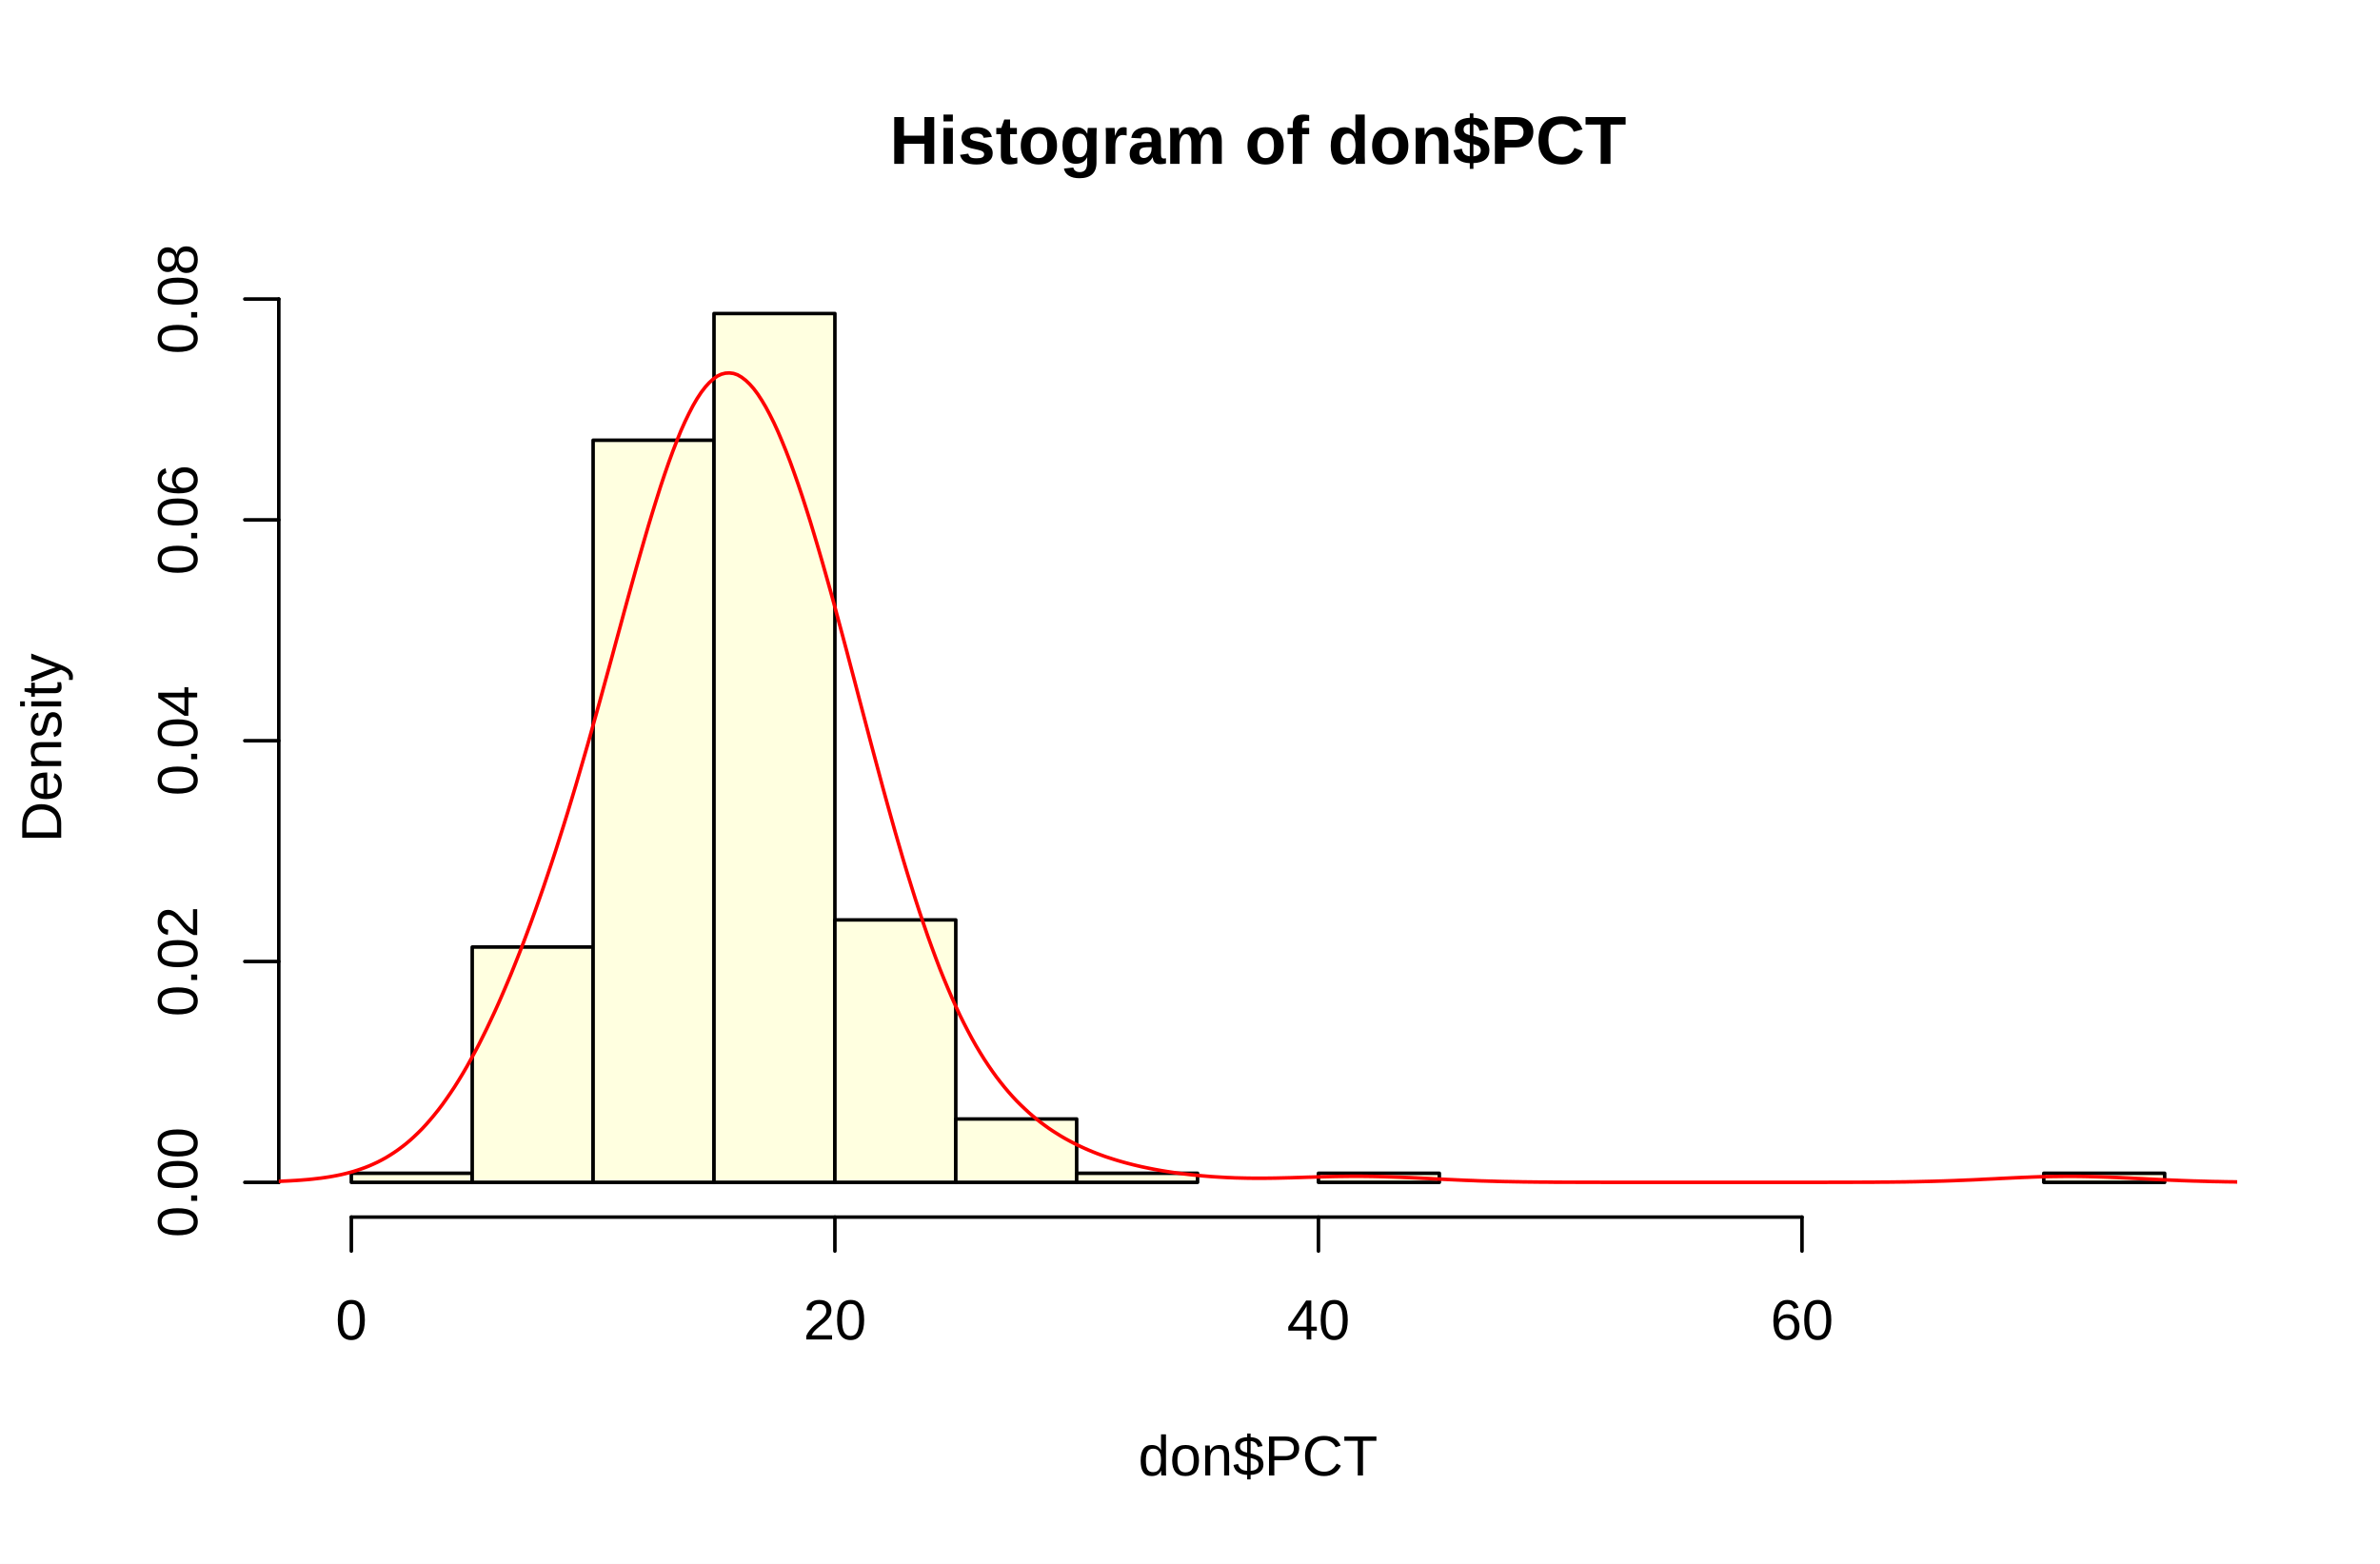
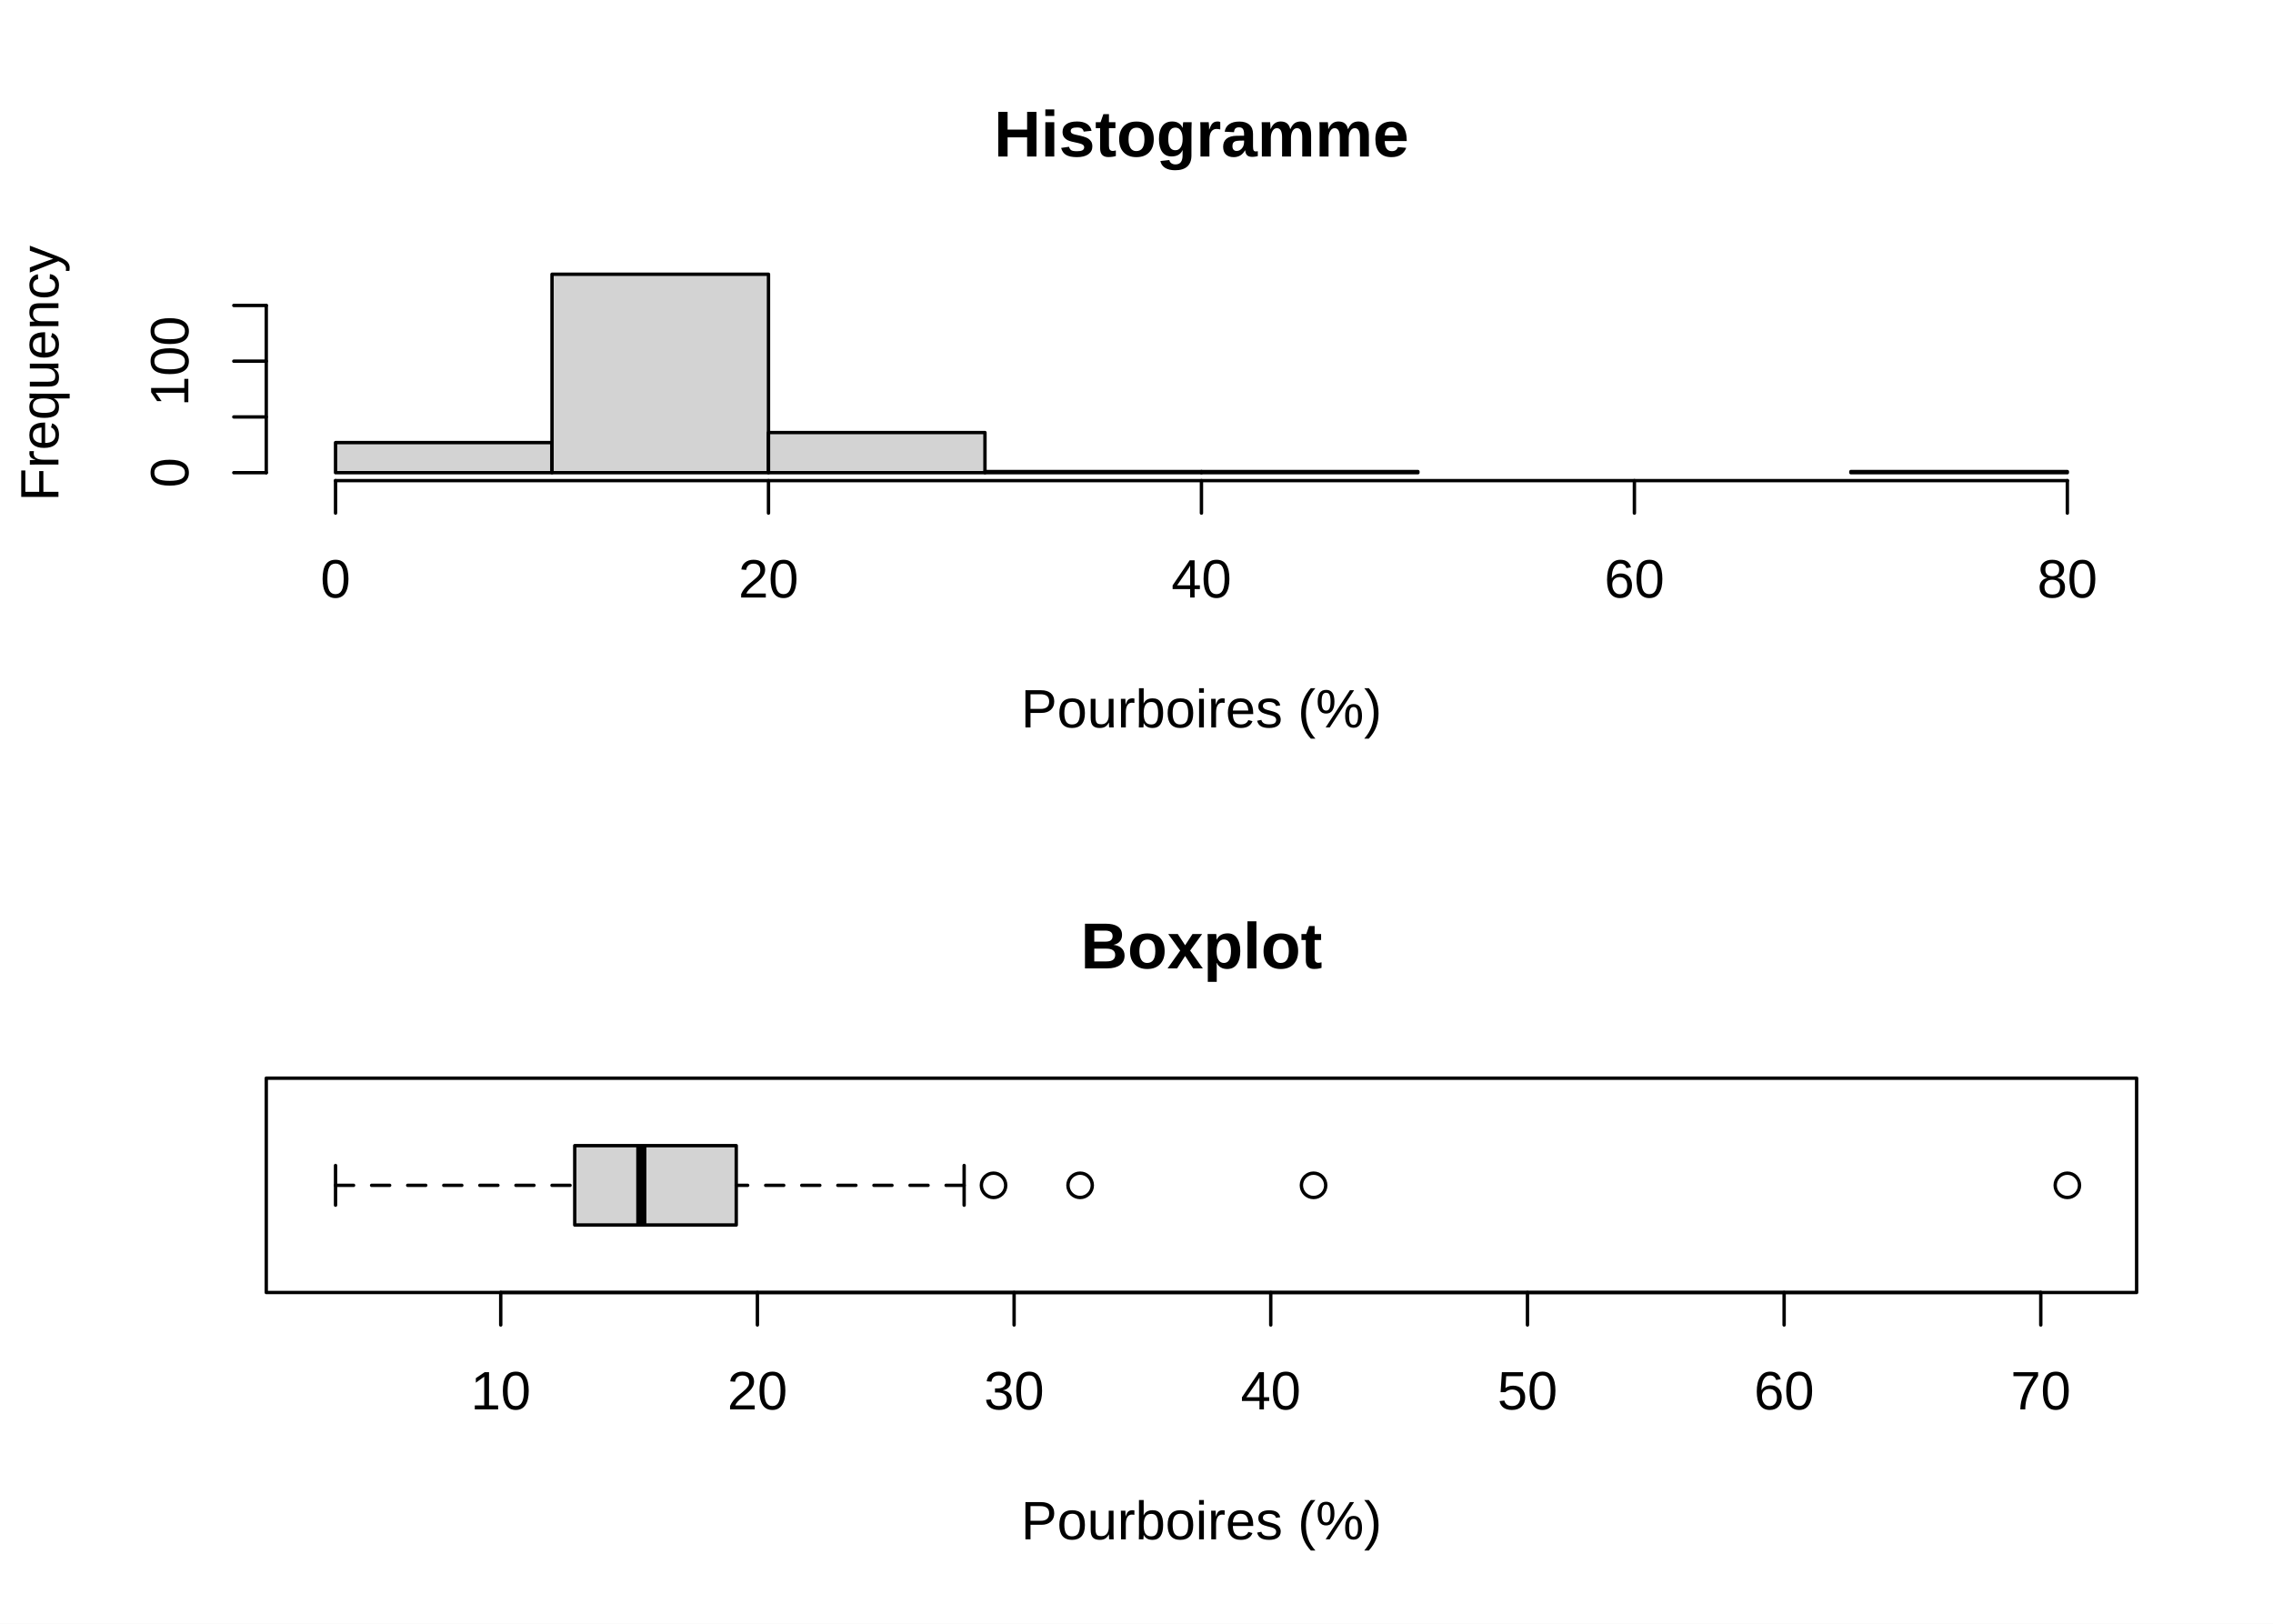
- <svg xmlns="http://www.w3.org/2000/svg" class="svglite" width="504.00pt" height="331.20pt" viewBox="0 0 504.00 331.20">
+ <svg xmlns="http://www.w3.org/2000/svg" class="svglite" width="504.00pt" height="360.00pt" viewBox="0 0 504.00 360.00">
  <defs>
    <style type="text/css">
    .svglite line, .svglite polyline, .svglite polygon, .svglite path, .svglite rect, .svglite circle {
      fill: none;
      stroke: #000000;
      stroke-linecap: round;
      stroke-linejoin: round;
      stroke-miterlimit: 10.00;
    }
  </style>
  </defs>
  <rect width="100%" height="100%" style="stroke: none; fill: #FFFFFF;" />
  <defs>
-     <clipPath id="cpMC4wMHw1MDQuMDB8MC4wMHwzMzEuMjA=">
-       <rect x="0.00" y="0.00" width="504.00" height="331.20" />
+     <clipPath id="cpMC4wMHw1MDQuMDB8MC4wMHwzNjAuMDA=">
+       <rect x="0.00" y="0.00" width="504.00" height="360.00" />
    </clipPath>
  </defs>
-   <g clip-path="url(#cpMC4wMHw1MDQuMDB8MC4wMHwzMzEuMjA=)">
-     <text x="266.40" y="34.70" text-anchor="middle" style="font-size: 14.40px; font-weight: bold; font-family: Arial;" textLength="155.91px" lengthAdjust="spacingAndGlyphs">Histogram of don$PCT</text>
-     <text x="266.40" y="312.48" text-anchor="middle" style="font-size: 12.00px; font-family: Arial;" textLength="50.70px" lengthAdjust="spacingAndGlyphs">don$PCT</text>
-     <text transform="translate(12.96,158.40) rotate(-90)" text-anchor="middle" style="font-size: 12.00px; font-family: Arial;" textLength="40.01px" lengthAdjust="spacingAndGlyphs">Density</text>
-     <line x1="74.40" y1="257.76" x2="381.60" y2="257.76" style="stroke-width: 0.75;" />
-     <line x1="74.40" y1="257.76" x2="74.40" y2="264.96" style="stroke-width: 0.75;" />
-     <line x1="176.80" y1="257.76" x2="176.80" y2="264.96" style="stroke-width: 0.75;" />
-     <line x1="279.20" y1="257.76" x2="279.20" y2="264.96" style="stroke-width: 0.75;" />
-     <line x1="381.60" y1="257.76" x2="381.60" y2="264.96" style="stroke-width: 0.75;" />
-     <text x="74.40" y="283.68" text-anchor="middle" style="font-size: 12.00px; font-family: Arial;" textLength="6.67px" lengthAdjust="spacingAndGlyphs">0</text>
-     <text x="176.80" y="283.68" text-anchor="middle" style="font-size: 12.00px; font-family: Arial;" textLength="13.35px" lengthAdjust="spacingAndGlyphs">20</text>
-     <text x="279.20" y="283.68" text-anchor="middle" style="font-size: 12.00px; font-family: Arial;" textLength="13.35px" lengthAdjust="spacingAndGlyphs">40</text>
-     <text x="381.60" y="283.68" text-anchor="middle" style="font-size: 12.00px; font-family: Arial;" textLength="13.35px" lengthAdjust="spacingAndGlyphs">60</text>
-     <line x1="59.04" y1="250.40" x2="59.04" y2="63.33" style="stroke-width: 0.75;" />
-     <line x1="59.04" y1="250.40" x2="51.84" y2="250.40" style="stroke-width: 0.75;" />
-     <line x1="59.04" y1="203.63" x2="51.84" y2="203.63" style="stroke-width: 0.75;" />
-     <line x1="59.04" y1="156.87" x2="51.84" y2="156.87" style="stroke-width: 0.75;" />
-     <line x1="59.04" y1="110.10" x2="51.84" y2="110.10" style="stroke-width: 0.75;" />
-     <line x1="59.04" y1="63.33" x2="51.84" y2="63.33" style="stroke-width: 0.75;" />
-     <text transform="translate(41.76,250.40) rotate(-90)" text-anchor="middle" style="font-size: 12.00px; font-family: Arial;" textLength="23.36px" lengthAdjust="spacingAndGlyphs">0.00</text>
-     <text transform="translate(41.76,203.63) rotate(-90)" text-anchor="middle" style="font-size: 12.00px; font-family: Arial;" textLength="23.36px" lengthAdjust="spacingAndGlyphs">0.02</text>
-     <text transform="translate(41.76,156.87) rotate(-90)" text-anchor="middle" style="font-size: 12.00px; font-family: Arial;" textLength="23.36px" lengthAdjust="spacingAndGlyphs">0.04</text>
-     <text transform="translate(41.76,110.10) rotate(-90)" text-anchor="middle" style="font-size: 12.00px; font-family: Arial;" textLength="23.36px" lengthAdjust="spacingAndGlyphs">0.06</text>
-     <text transform="translate(41.76,63.33) rotate(-90)" text-anchor="middle" style="font-size: 12.00px; font-family: Arial;" textLength="23.36px" lengthAdjust="spacingAndGlyphs">0.08</text>
+   <g clip-path="url(#cpMC4wMHw1MDQuMDB8MC4wMHwzNjAuMDA=)">
+ </g>
+   <defs>
+     <clipPath id="cpMC4wMHw1MDQuMDB8MC4wMHwxODAuMDA=">
+       <rect x="0.00" y="0.00" width="504.00" height="180.00" />
+     </clipPath>
+   </defs>
+   <g clip-path="url(#cpMC4wMHw1MDQuMDB8MC4wMHwxODAuMDA=)">
+     <text x="266.40" y="34.70" text-anchor="middle" style="font-size: 14.40px; font-weight: bold; font-family: Arial;" textLength="91.97px" lengthAdjust="spacingAndGlyphs">Histogramme</text>
+     <text x="266.40" y="161.28" text-anchor="middle" style="font-size: 12.00px; font-family: Arial;" textLength="80.03px" lengthAdjust="spacingAndGlyphs">Pourboires (%)</text>
+     <text transform="translate(12.96,82.80) rotate(-90)" text-anchor="middle" style="font-size: 12.00px; font-family: Arial;" textLength="56.69px" lengthAdjust="spacingAndGlyphs">Frequency</text>
+   </g>
+   <g clip-path="url(#cpMC4wMHw1MDQuMDB8MC4wMHwzNjAuMDA=)">
+     <line x1="74.40" y1="106.56" x2="458.40" y2="106.56" style="stroke-width: 0.75;" />
+     <line x1="74.40" y1="106.56" x2="74.40" y2="113.76" style="stroke-width: 0.75;" />
+     <line x1="170.40" y1="106.56" x2="170.40" y2="113.76" style="stroke-width: 0.75;" />
+     <line x1="266.40" y1="106.56" x2="266.40" y2="113.76" style="stroke-width: 0.75;" />
+     <line x1="362.40" y1="106.56" x2="362.40" y2="113.76" style="stroke-width: 0.75;" />
+     <line x1="458.40" y1="106.56" x2="458.40" y2="113.76" style="stroke-width: 0.75;" />
+     <text x="74.40" y="132.48" text-anchor="middle" style="font-size: 12.00px; font-family: Arial;" textLength="6.67px" lengthAdjust="spacingAndGlyphs">0</text>
+     <text x="170.40" y="132.48" text-anchor="middle" style="font-size: 12.00px; font-family: Arial;" textLength="13.35px" lengthAdjust="spacingAndGlyphs">20</text>
+     <text x="266.40" y="132.48" text-anchor="middle" style="font-size: 12.00px; font-family: Arial;" textLength="13.35px" lengthAdjust="spacingAndGlyphs">40</text>
+     <text x="362.40" y="132.48" text-anchor="middle" style="font-size: 12.00px; font-family: Arial;" textLength="13.35px" lengthAdjust="spacingAndGlyphs">60</text>
+     <text x="458.40" y="132.48" text-anchor="middle" style="font-size: 12.00px; font-family: Arial;" textLength="13.35px" lengthAdjust="spacingAndGlyphs">80</text>
+     <line x1="59.04" y1="104.80" x2="59.04" y2="67.72" style="stroke-width: 0.75;" />
+     <line x1="59.04" y1="104.80" x2="51.84" y2="104.80" style="stroke-width: 0.75;" />
+     <line x1="59.04" y1="92.44" x2="51.84" y2="92.44" style="stroke-width: 0.75;" />
+     <line x1="59.04" y1="80.08" x2="51.84" y2="80.08" style="stroke-width: 0.75;" />
+     <line x1="59.04" y1="67.72" x2="51.84" y2="67.72" style="stroke-width: 0.75;" />
+     <text transform="translate(41.76,104.80) rotate(-90)" text-anchor="middle" style="font-size: 12.00px; font-family: Arial;" textLength="6.67px" lengthAdjust="spacingAndGlyphs">0</text>
+     <text transform="translate(41.76,80.08) rotate(-90)" text-anchor="middle" style="font-size: 12.00px; font-family: Arial;" textLength="20.02px" lengthAdjust="spacingAndGlyphs">100</text>
  </g>
  <defs>
-     <clipPath id="cpNTkuMDR8NDczLjc2fDU5LjA0fDI1Ny43Ng==">
-       <rect x="59.04" y="59.04" width="414.72" height="198.72" />
+     <clipPath id="cpNTkuMDR8NDczLjc2fDU5LjA0fDEwNi41Ng==">
+       <rect x="59.04" y="59.04" width="414.72" height="47.52" />
    </clipPath>
  </defs>
-   <g clip-path="url(#cpNTkuMDR8NDczLjc2fDU5LjA0fDI1Ny43Ng==)">
-     <rect x="74.40" y="248.48" width="25.60" height="1.92" style="stroke-width: 0.75; fill: #FFFFE0;" />
-     <rect x="100.00" y="200.57" width="25.60" height="49.83" style="stroke-width: 0.75; fill: #FFFFE0;" />
-     <rect x="125.60" y="93.23" width="25.60" height="157.17" style="stroke-width: 0.75; fill: #FFFFE0;" />
-     <rect x="151.20" y="66.40" width="25.60" height="184.00" style="stroke-width: 0.75; fill: #FFFFE0;" />
-     <rect x="176.80" y="194.82" width="25.60" height="55.58" style="stroke-width: 0.75; fill: #FFFFE0;" />
-     <rect x="202.40" y="236.98" width="25.60" height="13.42" style="stroke-width: 0.75; fill: #FFFFE0;" />
-     <rect x="228.00" y="248.48" width="25.60" height="1.92" style="stroke-width: 0.75; fill: #FFFFE0;" />
-     <rect x="253.60" y="250.40" width="25.60" height="0.00" style="stroke-width: 0.75; fill: #FFFFE0;" />
-     <rect x="279.20" y="248.48" width="25.60" height="1.92" style="stroke-width: 0.75; fill: #FFFFE0;" />
-     <rect x="304.80" y="250.40" width="25.60" height="0.00" style="stroke-width: 0.75; fill: #FFFFE0;" />
-     <rect x="330.40" y="250.40" width="25.60" height="0.00" style="stroke-width: 0.75; fill: #FFFFE0;" />
-     <rect x="356.00" y="250.40" width="25.60" height="0.00" style="stroke-width: 0.75; fill: #FFFFE0;" />
-     <rect x="381.60" y="250.40" width="25.60" height="0.00" style="stroke-width: 0.75; fill: #FFFFE0;" />
-     <rect x="407.20" y="250.40" width="25.60" height="0.00" style="stroke-width: 0.75; fill: #FFFFE0;" />
-     <rect x="432.80" y="248.48" width="25.60" height="1.92" style="stroke-width: 0.75; fill: #FFFFE0;" />
-     <polyline points="46.57,250.38 47.42,250.38 48.28,250.37 49.14,250.37 49.99,250.36 50.85,250.35 51.71,250.34 52.56,250.33 53.42,250.32 54.27,250.31 55.13,250.29 55.99,250.27 56.84,250.25 57.70,250.23 58.56,250.20 59.41,250.17 60.27,250.13 61.13,250.09 61.98,250.04 62.84,249.99 63.69,249.93 64.55,249.86 65.41,249.79 66.26,249.70 67.12,249.60 67.98,249.50 68.83,249.38 69.69,249.25 70.55,249.10 71.40,248.94 72.26,248.76 73.11,248.56 73.97,248.34 74.83,248.10 75.68,247.83 76.54,247.54 77.40,247.23 78.25,246.89 79.11,246.51 79.97,246.11 80.82,245.67 81.68,245.20 82.53,244.68 83.39,244.13 84.25,243.54 85.10,242.91 85.96,242.24 86.82,241.51 87.67,240.74 88.53,239.92 89.39,239.06 90.24,238.14 91.10,237.16 91.95,236.14 92.81,235.07 93.67,233.94 94.52,232.75 95.38,231.50 96.24,230.21 97.09,228.86 97.95,227.45 98.81,225.98 99.66,224.45 100.52,222.88 101.38,221.26 102.23,219.56 103.09,217.82 103.94,216.02 104.80,214.18 105.66,212.27 106.51,210.31 107.37,208.30 108.23,206.25 109.08,204.14 109.94,201.97 110.80,199.75 111.65,197.49 112.51,195.17 113.36,192.81 114.22,190.38 115.08,187.91 115.93,185.39 116.79,182.83 117.65,180.20 118.50,177.52 119.36,174.80 120.22,172.03 121.07,169.22 121.93,166.35 122.78,163.44 123.64,160.49 124.50,157.51 125.35,154.48 126.21,151.41 127.07,148.32 127.92,145.21 128.78,142.08 129.64,138.94 130.49,135.78 131.35,132.63 132.20,129.49 133.06,126.36 133.92,123.25 134.77,120.18 135.63,117.15 136.49,114.16 137.34,111.25 138.20,108.41 139.06,105.64 139.91,102.95 140.77,100.37 141.62,97.92 142.48,95.57 143.34,93.35 144.19,91.24 145.05,89.32 145.91,87.54 146.76,85.90 147.62,84.42 148.48,83.11 149.33,82.00 150.19,81.05 151.05,80.27 151.90,79.65 152.76,79.25 153.61,79.03 154.47,78.98 155.33,79.09 156.18,79.38 157.04,79.88 157.90,80.54 158.75,81.35 159.61,82.32 160.47,83.47 161.32,84.78 162.18,86.23 163.03,87.82 163.89,89.54 164.75,91.42 165.60,93.43 166.46,95.54 167.32,97.77 168.17,100.12 169.03,102.58 169.89,105.13 170.74,107.77 171.60,110.49 172.45,113.31 173.31,116.20 174.17,119.15 175.02,122.15 175.88,125.22 176.74,128.34 177.59,131.50 178.45,134.69 179.31,137.91 180.16,141.15 181.02,144.40 181.87,147.66 182.73,150.92 183.59,154.18 184.44,157.42 185.30,160.64 186.16,163.84 187.01,167.00 187.87,170.12 188.73,173.20 189.58,176.23 190.44,179.20 191.29,182.12 192.15,184.97 193.01,187.74 193.86,190.46 194.72,193.10 195.58,195.66 196.43,198.13 197.29,200.52 198.15,202.85 199.00,205.09 199.86,207.23 200.72,209.29 201.57,211.27 202.43,213.18 203.28,215.01 204.14,216.74 205.00,218.40 205.85,219.99 206.71,221.51 207.57,222.95 208.42,224.32 209.28,225.62 210.14,226.87 210.99,228.05 211.85,229.17 212.70,230.23 213.56,231.25 214.42,232.22 215.27,233.13 216.13,233.99 216.99,234.81 217.84,235.60 218.70,236.35 219.56,237.05 220.41,237.72 221.27,238.36 222.12,238.97 222.98,239.55 223.84,240.09 224.69,240.62 225.55,241.12 226.41,241.59 227.26,242.04 228.12,242.47 228.98,242.88 229.83,243.27 230.69,243.64 231.54,243.99 232.40,244.33 233.26,244.65 234.11,244.96 234.97,245.24 235.83,245.52 236.68,245.78 237.54,246.03 238.40,246.27 239.25,246.49 240.11,246.71 240.96,246.91 241.82,247.11 242.68,247.29 243.53,247.46 244.39,247.63 245.25,247.79 246.10,247.94 246.96,248.08 247.82,248.21 248.67,248.34 249.53,248.46 250.39,248.57 251.24,248.67 252.10,248.77 252.95,248.86 253.81,248.95 254.67,249.03 255.52,249.10 256.38,249.17 257.24,249.23 258.09,249.28 258.95,249.33 259.81,249.38 260.66,249.41 261.52,249.45 262.37,249.47 263.23,249.49 264.09,249.51 264.94,249.52 265.80,249.53 266.66,249.53 267.51,249.53 268.37,249.52 269.23,249.51 270.08,249.50 270.94,249.48 271.79,249.46 272.65,249.44 273.51,249.42 274.36,249.39 275.22,249.37 276.08,249.34 276.93,249.31 277.79,249.29 278.65,249.26 279.50,249.24 280.36,249.21 281.21,249.19 282.07,249.17 282.93,249.15 283.78,249.14 284.64,249.13 285.50,249.12 286.35,249.11 287.21,249.11 288.07,249.11 288.92,249.12 289.78,249.13 290.63,249.14 291.49,249.16 292.35,249.18 293.20,249.20 294.06,249.23 294.92,249.26 295.77,249.29 296.63,249.32 297.49,249.36 298.34,249.39 299.20,249.43 300.06,249.47 300.91,249.52 301.77,249.56 302.62,249.60 303.48,249.65 304.34,249.69 305.19,249.73 306.05,249.77 306.91,249.81 307.76,249.85 308.62,249.89 309.48,249.93 310.33,249.97 311.19,250.00 312.04,250.03 312.90,250.07 313.76,250.10 314.61,250.12 315.47,250.15 316.33,250.17 317.18,250.20 318.04,250.22 318.90,250.24 319.75,250.25 320.61,250.27 321.46,250.28 322.32,250.30 323.18,250.31 324.03,250.32 324.89,250.33 325.75,250.34 326.60,250.35 327.46,250.35 328.32,250.36 329.17,250.37 330.03,250.37 330.88,250.38 331.74,250.38 332.60,250.38 333.45,250.38 334.31,250.39 335.17,250.39 336.02,250.39 336.88,250.39 337.74,250.39 338.59,250.39 339.45,250.40 340.30,250.40 341.16,250.40 342.02,250.40 342.87,250.40 343.73,250.40 344.59,250.40 345.44,250.40 346.30,250.40 347.16,250.40 348.01,250.40 348.87,250.40 349.73,250.40 350.58,250.40 351.44,250.40 352.29,250.40 353.15,250.40 354.01,250.40 354.86,250.40 355.72,250.40 356.58,250.40 357.43,250.40 358.29,250.40 359.15,250.40 360.00,250.40 360.86,250.40 361.71,250.40 362.57,250.40 363.43,250.40 364.28,250.40 365.14,250.40 366.00,250.40 366.85,250.40 367.71,250.40 368.57,250.40 369.42,250.40 370.28,250.40 371.13,250.40 371.99,250.40 372.85,250.40 373.70,250.40 374.56,250.40 375.42,250.40 376.27,250.40 377.13,250.40 377.99,250.40 378.84,250.40 379.70,250.40 380.55,250.40 381.41,250.40 382.27,250.40 383.12,250.40 383.98,250.40 384.84,250.40 385.69,250.40 386.55,250.40 387.41,250.39 388.26,250.39 389.12,250.39 389.97,250.39 390.83,250.39 391.69,250.39 392.54,250.38 393.40,250.38 394.26,250.38 395.11,250.37 395.97,250.37 396.83,250.37 397.68,250.36 398.54,250.35 399.40,250.35 400.25,250.34 401.11,250.33 401.96,250.32 402.82,250.31 403.68,250.30 404.53,250.28 405.39,250.27 406.25,250.25 407.10,250.23 407.96,250.21 408.82,250.19 409.67,250.17 410.53,250.14 411.38,250.12 412.24,250.09 413.10,250.06 413.95,250.03 414.81,249.99 415.67,249.96 416.52,249.92 417.38,249.89 418.24,249.85 419.09,249.81 419.95,249.76 420.80,249.72 421.66,249.68 422.52,249.64 423.37,249.59 424.23,249.55 425.09,249.51 425.94,249.47 426.80,249.43 427.66,249.39 428.51,249.35 429.37,249.32 430.22,249.28 431.08,249.25 431.94,249.22 432.79,249.20 433.65,249.18 434.51,249.16 435.36,249.15 436.22,249.14 437.08,249.13 437.93,249.13 438.79,249.13 439.64,249.13 440.50,249.14 441.36,249.15 442.21,249.17 443.07,249.19 443.93,249.21 444.78,249.24 445.64,249.27 446.50,249.30 447.35,249.34 448.21,249.37 449.07,249.41 449.92,249.45 450.78,249.49 451.63,249.54 452.49,249.58 453.35,249.62 454.20,249.66 455.06,249.71 455.92,249.75 456.77,249.79 457.63,249.83 458.49,249.87 459.34,249.91 460.20,249.95 461.05,249.98 461.91,250.02 462.77,250.05 463.62,250.08 464.48,250.11 465.34,250.13 466.19,250.16 467.05,250.18 467.91,250.21 468.76,250.23 469.62,250.24 470.47,250.26 471.33,250.28 472.19,250.29 473.04,250.30 473.90,250.32 474.76,250.33 475.61,250.33 476.47,250.34 477.33,250.35 478.18,250.36 479.04,250.36 479.89,250.37 480.75,250.37 481.61,250.38 482.46,250.38 483.32,250.38 484.18,250.39 " style="stroke-width: 0.75; stroke: #FF0000;" />
+   <g clip-path="url(#cpNTkuMDR8NDczLjc2fDU5LjA0fDEwNi41Ng==)">
+     <rect x="74.40" y="98.13" width="48.00" height="6.67" style="stroke-width: 0.75; fill: #D3D3D3;" />
+     <rect x="122.40" y="60.80" width="48.00" height="44.00" style="stroke-width: 0.75; fill: #D3D3D3;" />
+     <rect x="170.40" y="95.90" width="48.00" height="8.90" style="stroke-width: 0.75; fill: #D3D3D3;" />
+     <rect x="218.40" y="104.55" width="48.00" height="0.25" style="stroke-width: 0.75; fill: #D3D3D3;" />
+     <rect x="266.40" y="104.55" width="48.00" height="0.25" style="stroke-width: 0.75; fill: #D3D3D3;" />
+     <rect x="314.40" y="104.80" width="48.00" height="0.00" style="stroke-width: 0.75; fill: #D3D3D3;" />
+     <rect x="362.40" y="104.80" width="48.00" height="0.00" style="stroke-width: 0.75; fill: #D3D3D3;" />
+     <rect x="410.40" y="104.55" width="48.00" height="0.25" style="stroke-width: 0.75; fill: #D3D3D3;" />
+   </g>
+   <defs>
+     <clipPath id="cpNTkuMDR8NDczLjc2fDIzOS4wNHwyODYuNTY=">
+       <rect x="59.04" y="239.04" width="414.72" height="47.52" />
+     </clipPath>
+   </defs>
+   <g clip-path="url(#cpNTkuMDR8NDczLjc2fDIzOS4wNHwyODYuNTY=)">
+     <polygon points="127.44,271.60 127.44,254.00 163.25,254.00 163.25,271.60 " style="stroke-width: 0.75; stroke: none; fill: #D3D3D3;" />
+     <line x1="142.20" y1="271.60" x2="142.20" y2="254.00" style="stroke-width: 2.25; stroke-linecap: butt;" />
+     <line x1="74.40" y1="262.80" x2="127.44" y2="262.80" style="stroke-width: 0.75; stroke-dasharray: 4.00,4.00;" />
+     <line x1="213.78" y1="262.80" x2="163.25" y2="262.80" style="stroke-width: 0.75; stroke-dasharray: 4.00,4.00;" />
+     <line x1="74.40" y1="267.20" x2="74.40" y2="258.40" style="stroke-width: 0.75;" />
+     <line x1="213.78" y1="267.20" x2="213.78" y2="258.40" style="stroke-width: 0.75;" />
+     <polyline points="127.44,271.60 127.44,254.00 163.25,254.00 163.25,271.60 127.44,271.60 " style="stroke-width: 0.75;" />
+     <circle cx="239.50" cy="262.80" r="2.70" style="stroke-width: 0.75;" />
+     <circle cx="458.40" cy="262.80" r="2.70" style="stroke-width: 0.75;" />
+     <circle cx="291.26" cy="262.80" r="2.70" style="stroke-width: 0.75;" />
+     <circle cx="220.30" cy="262.80" r="2.70" style="stroke-width: 0.75;" />
+   </g>
+   <g clip-path="url(#cpMC4wMHw1MDQuMDB8MC4wMHwzNjAuMDA=)">
+     <line x1="111.03" y1="286.56" x2="452.51" y2="286.56" style="stroke-width: 0.75;" />
+     <line x1="111.03" y1="286.56" x2="111.03" y2="293.76" style="stroke-width: 0.75;" />
+     <line x1="167.94" y1="286.56" x2="167.94" y2="293.76" style="stroke-width: 0.75;" />
+     <line x1="224.86" y1="286.56" x2="224.86" y2="293.76" style="stroke-width: 0.75;" />
+     <line x1="281.77" y1="286.56" x2="281.77" y2="293.76" style="stroke-width: 0.75;" />
+     <line x1="338.69" y1="286.56" x2="338.69" y2="293.76" style="stroke-width: 0.75;" />
+     <line x1="395.60" y1="286.56" x2="395.60" y2="293.76" style="stroke-width: 0.75;" />
+     <line x1="452.51" y1="286.56" x2="452.51" y2="293.76" style="stroke-width: 0.75;" />
+     <text x="111.03" y="312.48" text-anchor="middle" style="font-size: 12.00px; font-family: Arial;" textLength="13.35px" lengthAdjust="spacingAndGlyphs">10</text>
+     <text x="167.94" y="312.48" text-anchor="middle" style="font-size: 12.00px; font-family: Arial;" textLength="13.35px" lengthAdjust="spacingAndGlyphs">20</text>
+     <text x="224.86" y="312.48" text-anchor="middle" style="font-size: 12.00px; font-family: Arial;" textLength="13.35px" lengthAdjust="spacingAndGlyphs">30</text>
+     <text x="281.77" y="312.48" text-anchor="middle" style="font-size: 12.00px; font-family: Arial;" textLength="13.35px" lengthAdjust="spacingAndGlyphs">40</text>
+     <text x="338.69" y="312.48" text-anchor="middle" style="font-size: 12.00px; font-family: Arial;" textLength="13.35px" lengthAdjust="spacingAndGlyphs">50</text>
+     <text x="395.60" y="312.48" text-anchor="middle" style="font-size: 12.00px; font-family: Arial;" textLength="13.35px" lengthAdjust="spacingAndGlyphs">60</text>
+     <text x="452.51" y="312.48" text-anchor="middle" style="font-size: 12.00px; font-family: Arial;" textLength="13.35px" lengthAdjust="spacingAndGlyphs">70</text>
+   </g>
+   <defs>
+     <clipPath id="cpMC4wMHw1MDQuMDB8MTgwLjAwfDM2MC4wMA==">
+       <rect x="0.00" y="180.00" width="504.00" height="180.00" />
+     </clipPath>
+   </defs>
+   <g clip-path="url(#cpMC4wMHw1MDQuMDB8MTgwLjAwfDM2MC4wMA==)">
+     <text x="266.40" y="214.70" text-anchor="middle" style="font-size: 14.40px; font-weight: bold; font-family: Arial;" textLength="53.56px" lengthAdjust="spacingAndGlyphs">Boxplot</text>
+     <text x="266.40" y="341.28" text-anchor="middle" style="font-size: 12.00px; font-family: Arial;" textLength="80.03px" lengthAdjust="spacingAndGlyphs">Pourboires (%)</text>
+   </g>
+   <g clip-path="url(#cpMC4wMHw1MDQuMDB8MC4wMHwzNjAuMDA=)">
+     <polyline points="59.04,286.56 473.76,286.56 473.76,239.04 59.04,239.04 59.04,286.56 " style="stroke-width: 0.75;" />
  </g>
</svg>
